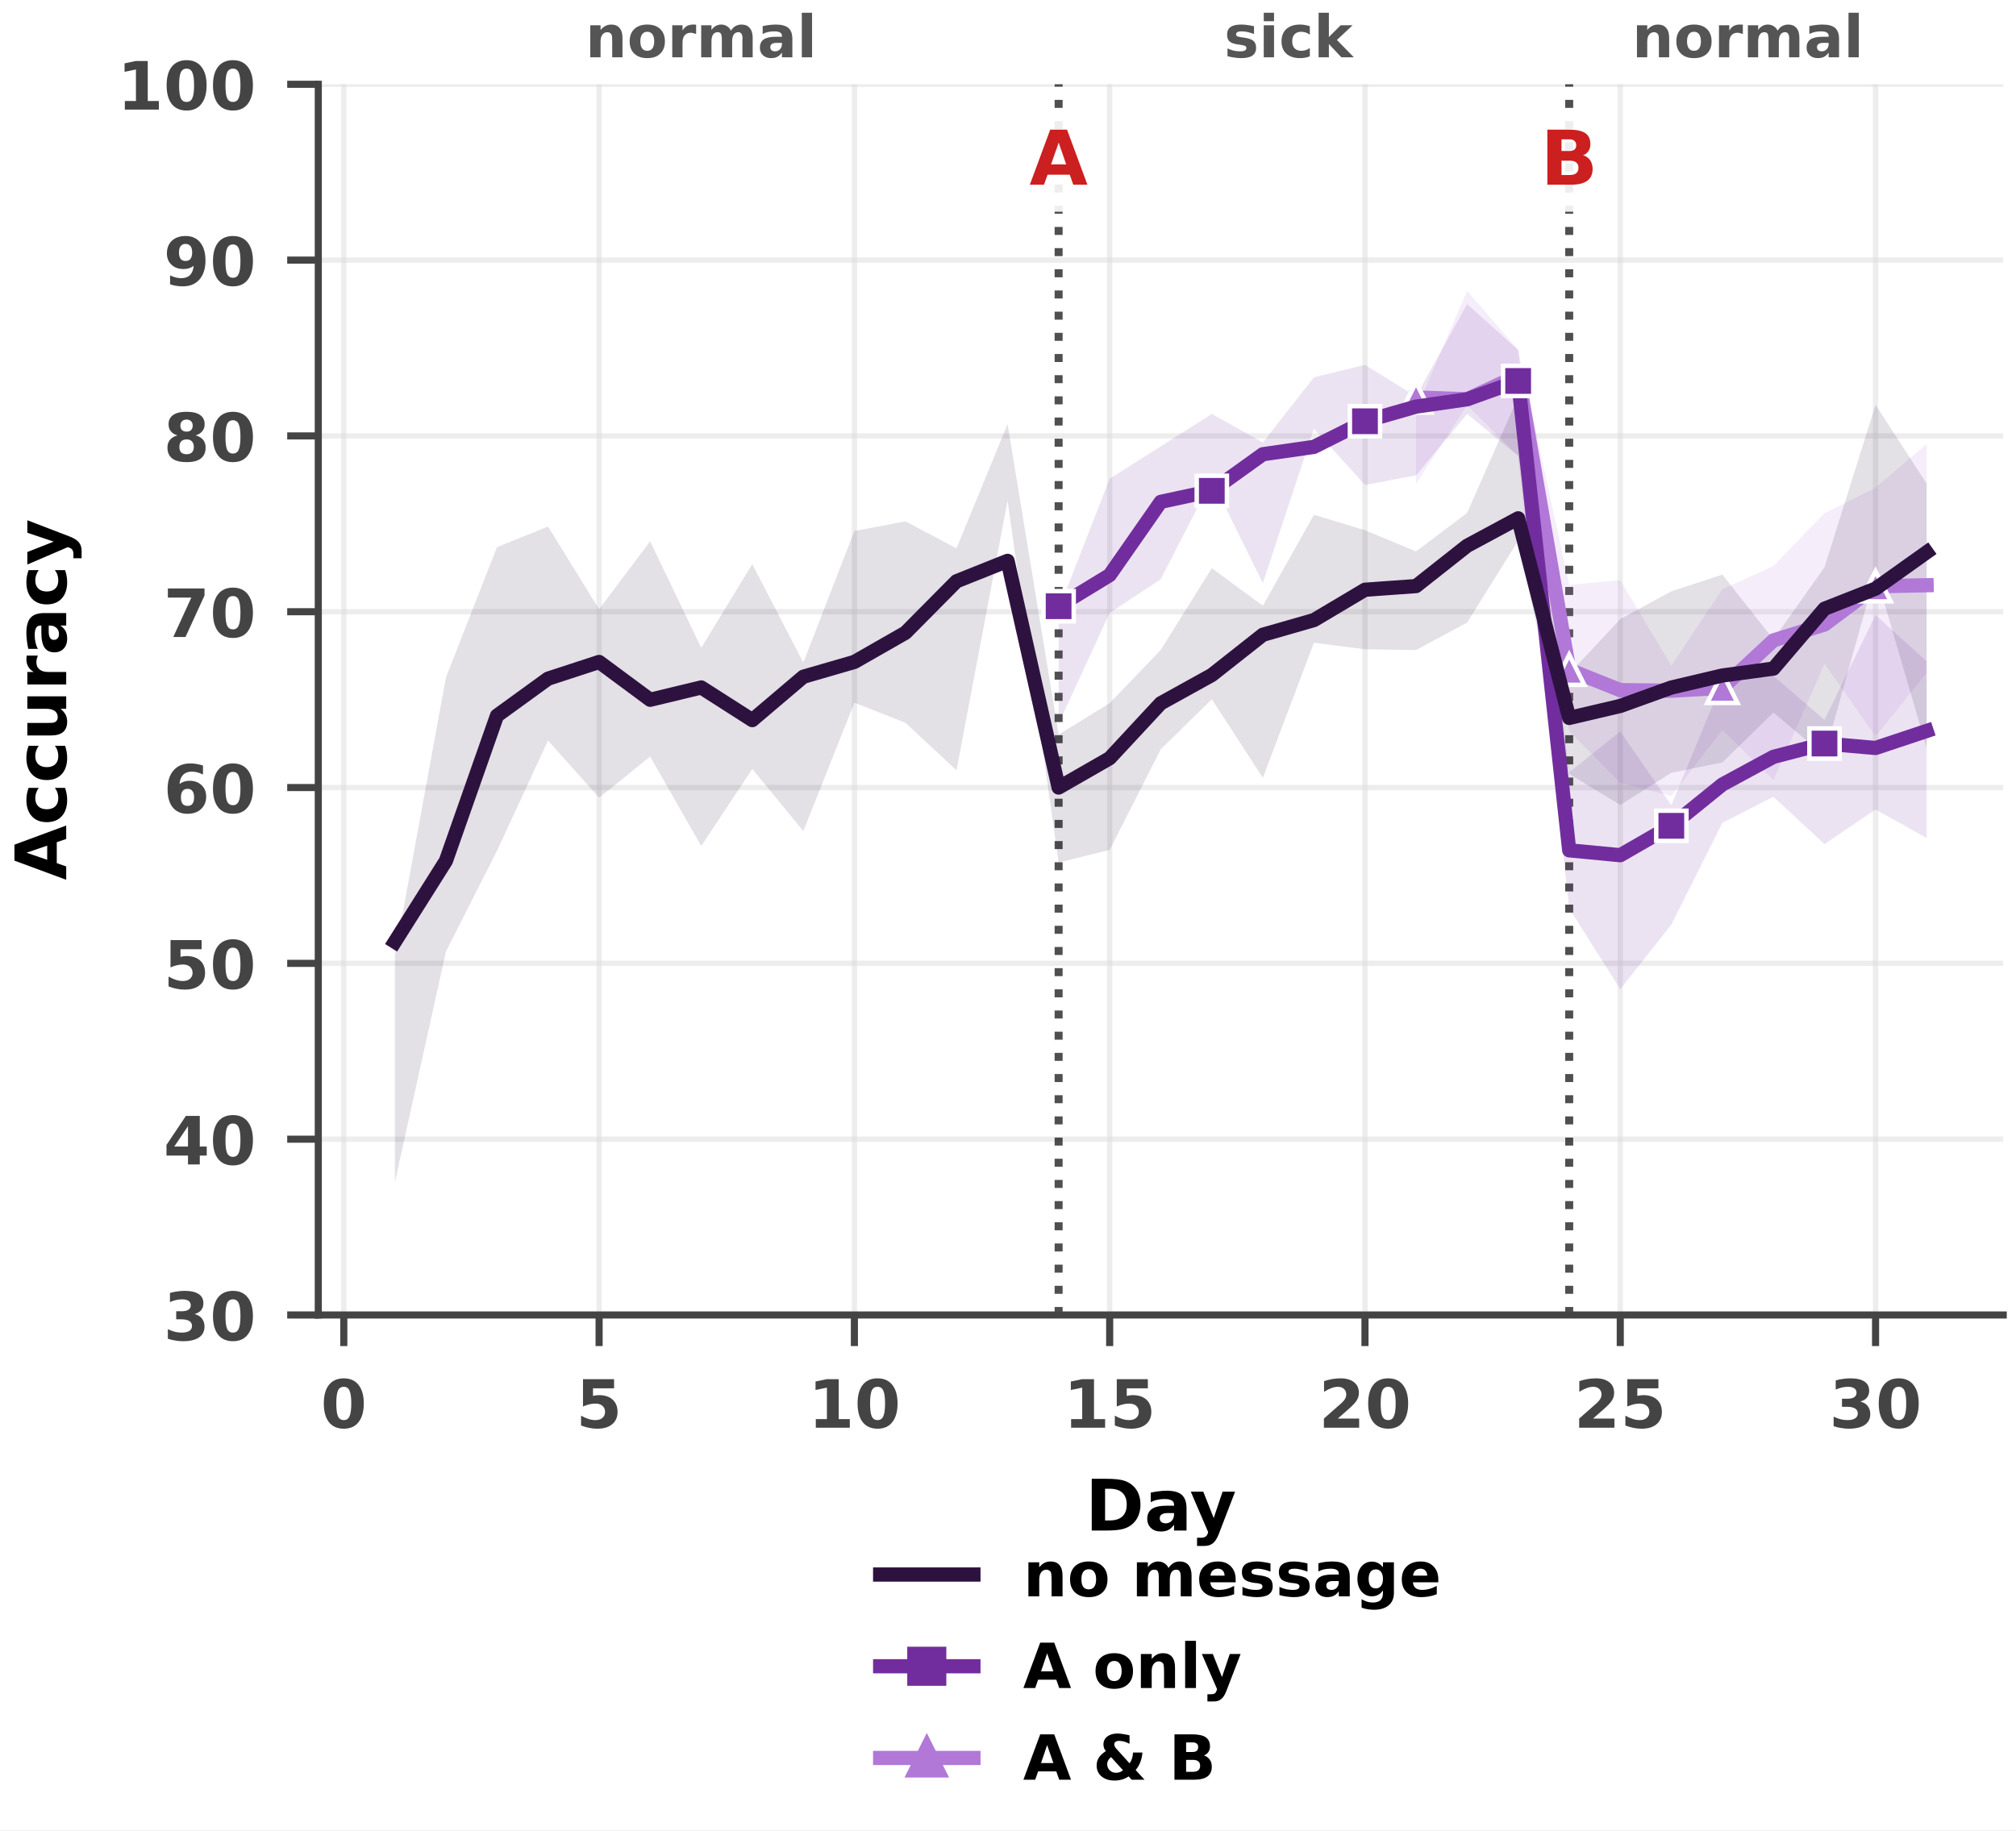
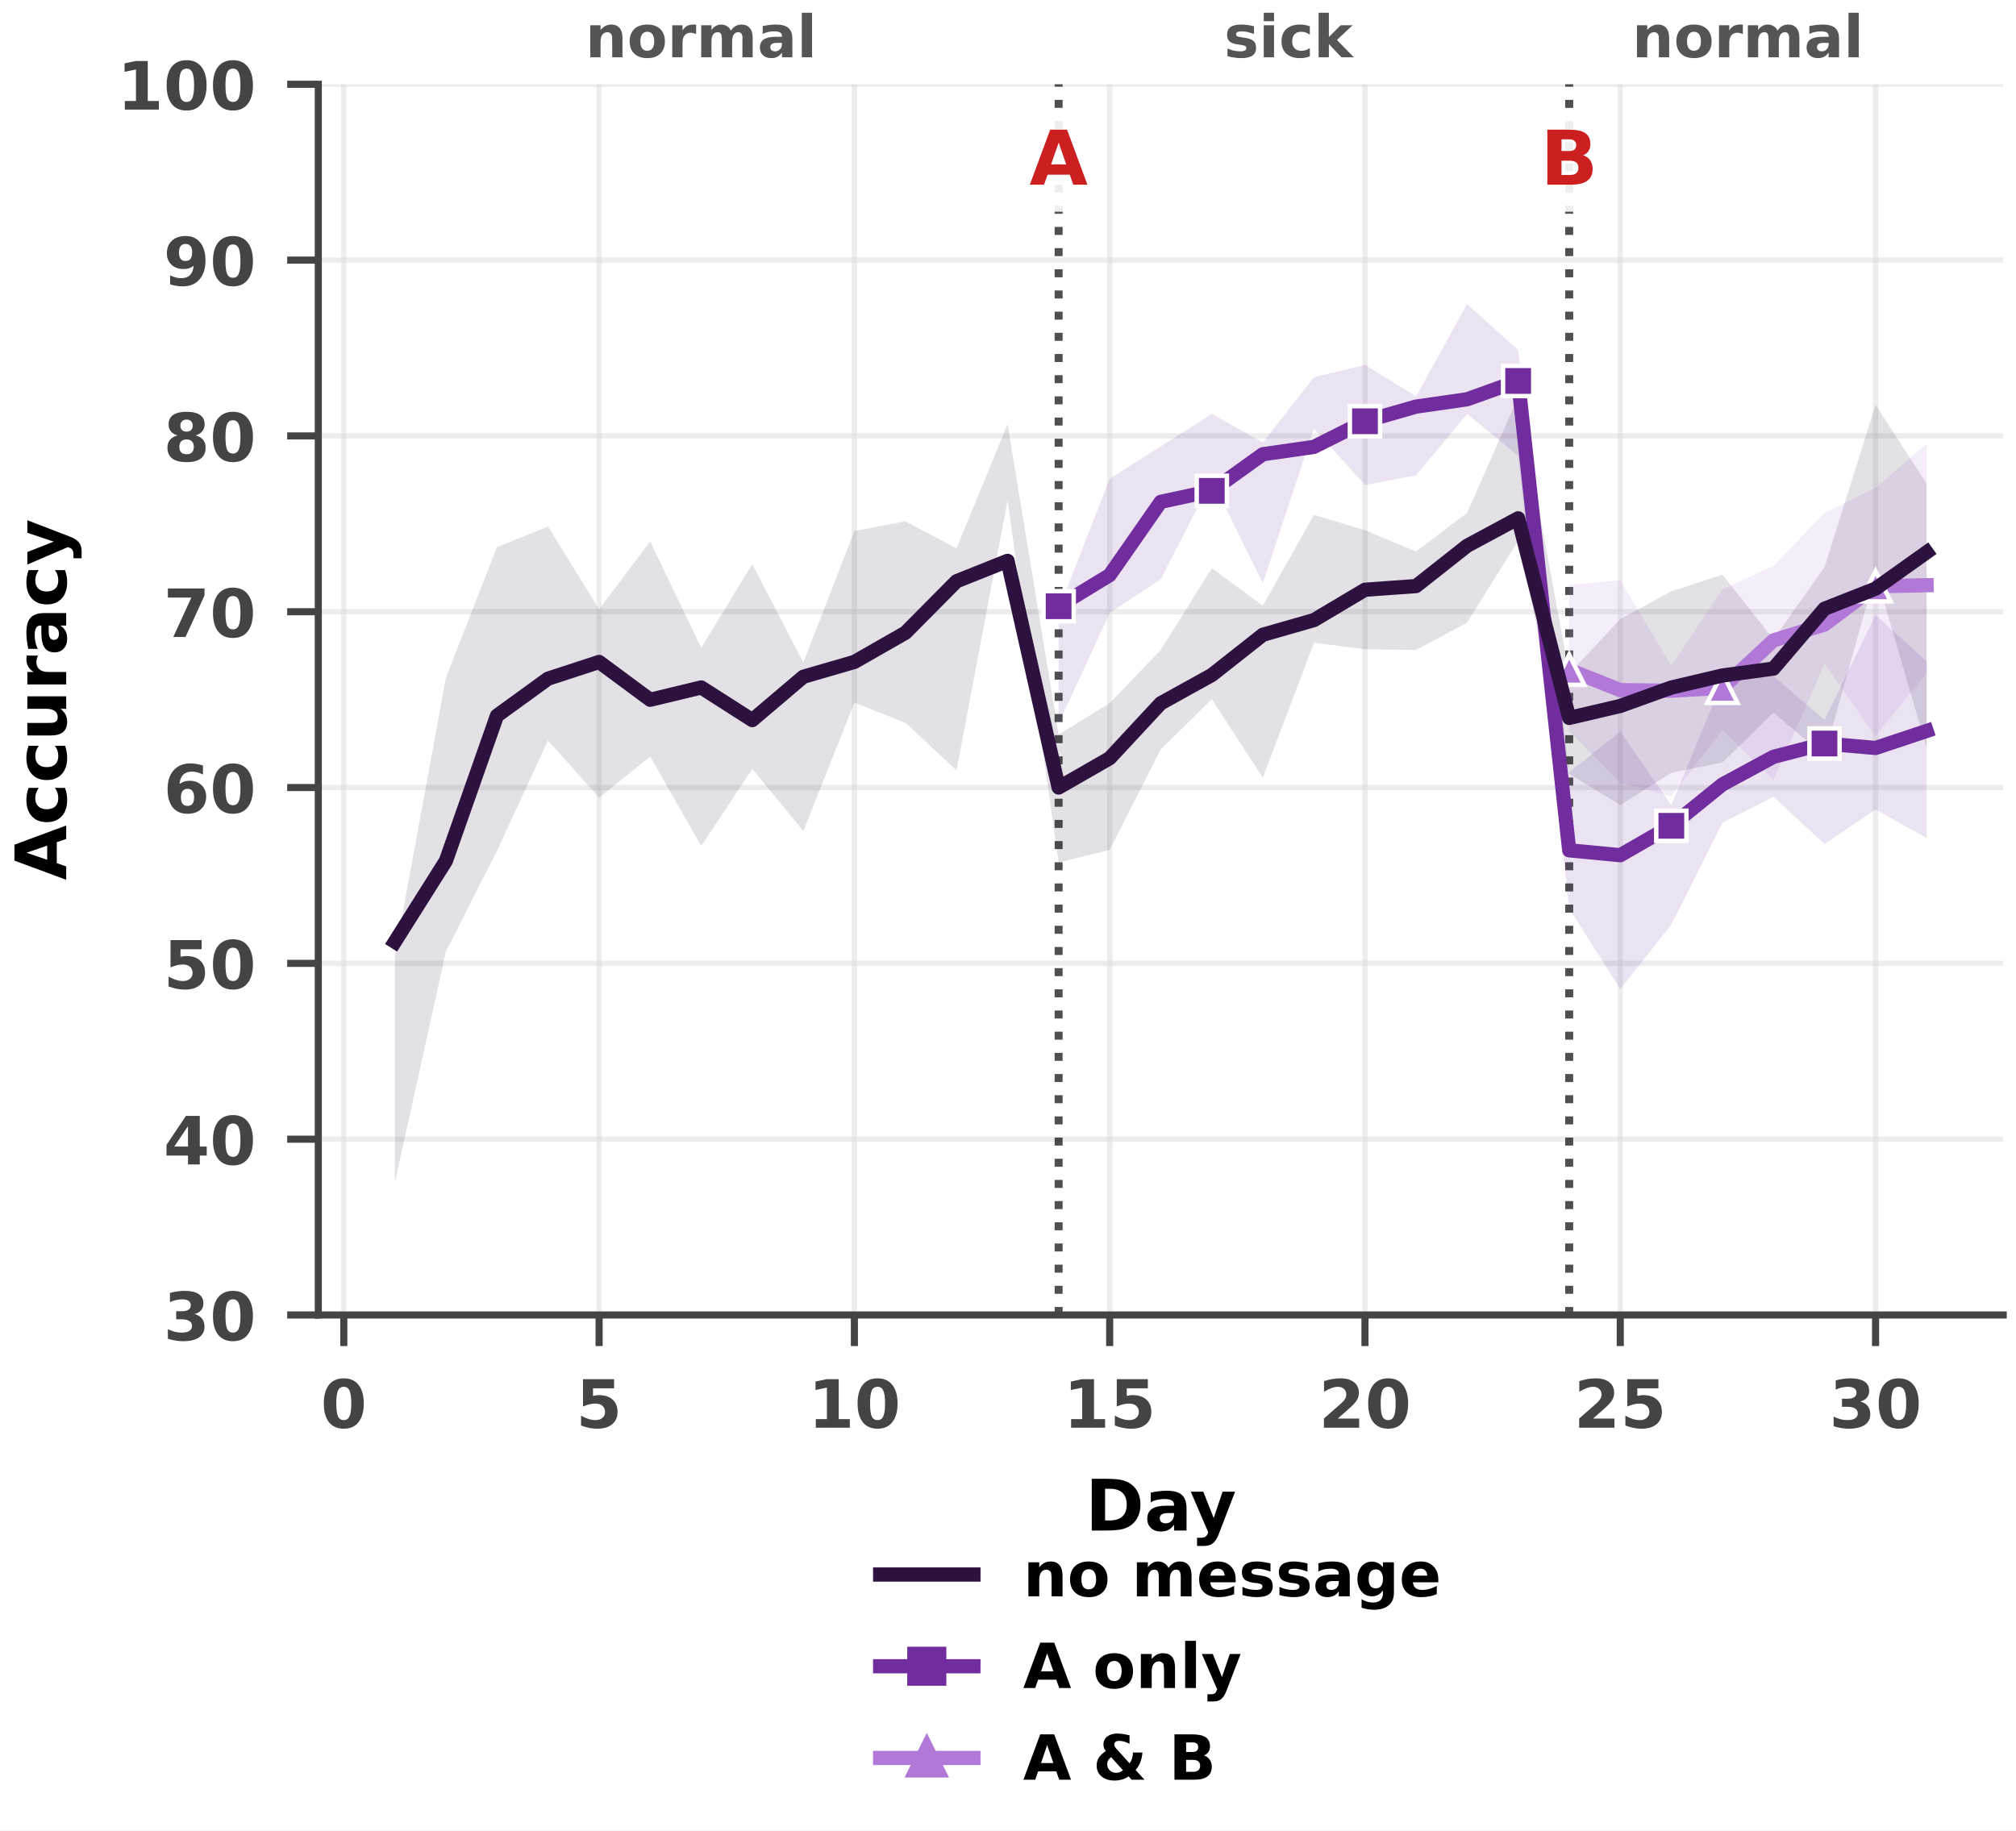
<svg xmlns="http://www.w3.org/2000/svg" xmlns:xlink="http://www.w3.org/1999/xlink" width="226.998pt" height="206.126pt" viewBox="0 0 226.998 206.126" version="1.1">
  <defs>
    <style type="text/css">*{stroke-linejoin: round; stroke-linecap: butt}</style>
  </defs>
  <g id="figure_1">
    <g id="patch_1">
      <path d="M 0 206.126  L 226.998 206.126  L 226.998 0  L 0 0  z " style="fill: #ffffff" />
    </g>
    <g id="axes_1">
      <g id="patch_2">
        <path d="M 35.838 148.091  L 225.558 148.091  L 225.558 9.491  L 35.838 9.491  z " style="fill: #ffffff" />
      </g>
      <g id="matplotlib.axis_1">
        <g id="xtick_1">
          <g id="line2d_1">
-             <path d="M 38.712 148.091  L 38.712 9.491  " clip-path="url(#p2cbd3b0a83)" style="fill: none; stroke: #dddddd; stroke-opacity: 0.5; stroke-width: 0.6; stroke-linecap: square" />
+             <path d="M 38.712 148.091  L 38.712 9.491  " clip-path="url(#pdf7a52d251)" style="fill: none; stroke: #dddddd; stroke-opacity: 0.5; stroke-width: 0.6; stroke-linecap: square" />
          </g>
          <g id="line2d_2">
            <defs>
-               <path id="m7e59d69558" d="M 0 0  L 0 3.5  " style="stroke: #444444; stroke-width: 0.8" />
+               <path id="m21729f72a2" d="M 0 0  L 0 3.5  " style="stroke: #444444; stroke-width: 0.8" />
            </defs>
            <g>
-               <use xlink:href="#m7e59d69558" x="38.712" y="148.091" style="fill: #444444; stroke: #444444; stroke-width: 0.8" />
+               <use xlink:href="#m21729f72a2" x="38.712" y="148.091" style="fill: #444444; stroke: #444444; stroke-width: 0.8" />
            </g>
          </g>
          <g id="text_1">
            <text style="font-weight: 700; font-size: 7.5px; font-family: 'DejaVu Sans', 'Bitstream Vera Sans', 'Computer Modern Sans Serif', 'Lucida Grande', 'Verdana', 'Geneva', 'Lucid', 'Arial', 'Helvetica', 'Avant Garde', sans-serif; text-anchor: middle; fill: #444444" x="38.712" y="160.79" transform="rotate(-0 38.71212 160.7896)">0</text>
          </g>
        </g>
        <g id="xtick_2">
          <g id="line2d_3">
-             <path d="M 67.458 148.091  L 67.458 9.491  " clip-path="url(#p2cbd3b0a83)" style="fill: none; stroke: #dddddd; stroke-opacity: 0.5; stroke-width: 0.6; stroke-linecap: square" />
+             <path d="M 67.458 148.091  L 67.458 9.491  " clip-path="url(#pdf7a52d251)" style="fill: none; stroke: #dddddd; stroke-opacity: 0.5; stroke-width: 0.6; stroke-linecap: square" />
          </g>
          <g id="line2d_4">
            <g>
-               <use xlink:href="#m7e59d69558" x="67.458" y="148.091" style="fill: #444444; stroke: #444444; stroke-width: 0.8" />
+               <use xlink:href="#m21729f72a2" x="67.458" y="148.091" style="fill: #444444; stroke: #444444; stroke-width: 0.8" />
            </g>
          </g>
          <g id="text_2">
            <text style="font-weight: 700; font-size: 7.5px; font-family: 'DejaVu Sans', 'Bitstream Vera Sans', 'Computer Modern Sans Serif', 'Lucida Grande', 'Verdana', 'Geneva', 'Lucid', 'Arial', 'Helvetica', 'Avant Garde', sans-serif; text-anchor: middle; fill: #444444" x="67.458" y="160.79" transform="rotate(-0 67.45758 160.7896)">5</text>
          </g>
        </g>
        <g id="xtick_3">
          <g id="line2d_5">
-             <path d="M 96.203 148.091  L 96.203 9.491  " clip-path="url(#p2cbd3b0a83)" style="fill: none; stroke: #dddddd; stroke-opacity: 0.5; stroke-width: 0.6; stroke-linecap: square" />
+             <path d="M 96.203 148.091  L 96.203 9.491  " clip-path="url(#pdf7a52d251)" style="fill: none; stroke: #dddddd; stroke-opacity: 0.5; stroke-width: 0.6; stroke-linecap: square" />
          </g>
          <g id="line2d_6">
            <g>
-               <use xlink:href="#m7e59d69558" x="96.203" y="148.091" style="fill: #444444; stroke: #444444; stroke-width: 0.8" />
+               <use xlink:href="#m21729f72a2" x="96.203" y="148.091" style="fill: #444444; stroke: #444444; stroke-width: 0.8" />
            </g>
          </g>
          <g id="text_3">
            <text style="font-weight: 700; font-size: 7.5px; font-family: 'DejaVu Sans', 'Bitstream Vera Sans', 'Computer Modern Sans Serif', 'Lucida Grande', 'Verdana', 'Geneva', 'Lucid', 'Arial', 'Helvetica', 'Avant Garde', sans-serif; text-anchor: middle; fill: #444444" x="96.203" y="160.79" transform="rotate(-0 96.20303 160.7896)">10</text>
          </g>
        </g>
        <g id="xtick_4">
          <g id="line2d_7">
-             <path d="M 124.948 148.091  L 124.948 9.491  " clip-path="url(#p2cbd3b0a83)" style="fill: none; stroke: #dddddd; stroke-opacity: 0.5; stroke-width: 0.6; stroke-linecap: square" />
+             <path d="M 124.948 148.091  L 124.948 9.491  " clip-path="url(#pdf7a52d251)" style="fill: none; stroke: #dddddd; stroke-opacity: 0.5; stroke-width: 0.6; stroke-linecap: square" />
          </g>
          <g id="line2d_8">
            <g>
-               <use xlink:href="#m7e59d69558" x="124.948" y="148.091" style="fill: #444444; stroke: #444444; stroke-width: 0.8" />
+               <use xlink:href="#m21729f72a2" x="124.948" y="148.091" style="fill: #444444; stroke: #444444; stroke-width: 0.8" />
            </g>
          </g>
          <g id="text_4">
            <text style="font-weight: 700; font-size: 7.5px; font-family: 'DejaVu Sans', 'Bitstream Vera Sans', 'Computer Modern Sans Serif', 'Lucida Grande', 'Verdana', 'Geneva', 'Lucid', 'Arial', 'Helvetica', 'Avant Garde', sans-serif; text-anchor: middle; fill: #444444" x="124.948" y="160.79" transform="rotate(-0 124.9485 160.7896)">15</text>
          </g>
        </g>
        <g id="xtick_5">
          <g id="line2d_9">
-             <path d="M 153.694 148.091  L 153.694 9.491  " clip-path="url(#p2cbd3b0a83)" style="fill: none; stroke: #dddddd; stroke-opacity: 0.5; stroke-width: 0.6; stroke-linecap: square" />
+             <path d="M 153.694 148.091  L 153.694 9.491  " clip-path="url(#pdf7a52d251)" style="fill: none; stroke: #dddddd; stroke-opacity: 0.5; stroke-width: 0.6; stroke-linecap: square" />
          </g>
          <g id="line2d_10">
            <g>
-               <use xlink:href="#m7e59d69558" x="153.694" y="148.091" style="fill: #444444; stroke: #444444; stroke-width: 0.8" />
+               <use xlink:href="#m21729f72a2" x="153.694" y="148.091" style="fill: #444444; stroke: #444444; stroke-width: 0.8" />
            </g>
          </g>
          <g id="text_5">
            <text style="font-weight: 700; font-size: 7.5px; font-family: 'DejaVu Sans', 'Bitstream Vera Sans', 'Computer Modern Sans Serif', 'Lucida Grande', 'Verdana', 'Geneva', 'Lucid', 'Arial', 'Helvetica', 'Avant Garde', sans-serif; text-anchor: middle; fill: #444444" x="153.694" y="160.79" transform="rotate(-0 153.6939 160.7896)">20</text>
          </g>
        </g>
        <g id="xtick_6">
          <g id="line2d_11">
-             <path d="M 182.439 148.091  L 182.439 9.491  " clip-path="url(#p2cbd3b0a83)" style="fill: none; stroke: #dddddd; stroke-opacity: 0.5; stroke-width: 0.6; stroke-linecap: square" />
+             <path d="M 182.439 148.091  L 182.439 9.491  " clip-path="url(#pdf7a52d251)" style="fill: none; stroke: #dddddd; stroke-opacity: 0.5; stroke-width: 0.6; stroke-linecap: square" />
          </g>
          <g id="line2d_12">
            <g>
-               <use xlink:href="#m7e59d69558" x="182.439" y="148.091" style="fill: #444444; stroke: #444444; stroke-width: 0.8" />
+               <use xlink:href="#m21729f72a2" x="182.439" y="148.091" style="fill: #444444; stroke: #444444; stroke-width: 0.8" />
            </g>
          </g>
          <g id="text_6">
            <text style="font-weight: 700; font-size: 7.5px; font-family: 'DejaVu Sans', 'Bitstream Vera Sans', 'Computer Modern Sans Serif', 'Lucida Grande', 'Verdana', 'Geneva', 'Lucid', 'Arial', 'Helvetica', 'Avant Garde', sans-serif; text-anchor: middle; fill: #444444" x="182.439" y="160.79" transform="rotate(-0 182.4394 160.7896)">25</text>
          </g>
        </g>
        <g id="xtick_7">
          <g id="line2d_13">
-             <path d="M 211.185 148.091  L 211.185 9.491  " clip-path="url(#p2cbd3b0a83)" style="fill: none; stroke: #dddddd; stroke-opacity: 0.5; stroke-width: 0.6; stroke-linecap: square" />
+             <path d="M 211.185 148.091  L 211.185 9.491  " clip-path="url(#pdf7a52d251)" style="fill: none; stroke: #dddddd; stroke-opacity: 0.5; stroke-width: 0.6; stroke-linecap: square" />
          </g>
          <g id="line2d_14">
            <g>
-               <use xlink:href="#m7e59d69558" x="211.185" y="148.091" style="fill: #444444; stroke: #444444; stroke-width: 0.8" />
+               <use xlink:href="#m21729f72a2" x="211.185" y="148.091" style="fill: #444444; stroke: #444444; stroke-width: 0.8" />
            </g>
          </g>
          <g id="text_7">
            <text style="font-weight: 700; font-size: 7.5px; font-family: 'DejaVu Sans', 'Bitstream Vera Sans', 'Computer Modern Sans Serif', 'Lucida Grande', 'Verdana', 'Geneva', 'Lucid', 'Arial', 'Helvetica', 'Avant Garde', sans-serif; text-anchor: middle; fill: #444444" x="211.185" y="160.79" transform="rotate(-0 211.1849 160.7896)">30</text>
          </g>
        </g>
        <g id="text_8">
          <text style="font-weight: 700; font-size: 8px; font-family: 'DejaVu Sans', 'Bitstream Vera Sans', 'Computer Modern Sans Serif', 'Lucida Grande', 'Verdana', 'Geneva', 'Lucid', 'Arial', 'Helvetica', 'Avant Garde', sans-serif; text-anchor: middle" x="130.698" y="172.366" transform="rotate(-0 130.6976 172.3656)">Day</text>
        </g>
      </g>
      <g id="matplotlib.axis_2">
        <g id="ytick_1">
          <g id="line2d_15">
-             <path d="M 35.838 148.091  L 225.558 148.091  " clip-path="url(#p2cbd3b0a83)" style="fill: none; stroke: #dddddd; stroke-opacity: 0.5; stroke-width: 0.6; stroke-linecap: square" />
+             <path d="M 35.838 148.091  L 225.558 148.091  " clip-path="url(#pdf7a52d251)" style="fill: none; stroke: #dddddd; stroke-opacity: 0.5; stroke-width: 0.6; stroke-linecap: square" />
          </g>
          <g id="line2d_16">
            <defs>
-               <path id="m13e61b854a" d="M 0 0  L -3.5 0  " style="stroke: #444444; stroke-width: 0.8" />
+               <path id="m9d9c206094" d="M 0 0  L -3.5 0  " style="stroke: #444444; stroke-width: 0.8" />
            </defs>
            <g>
-               <use xlink:href="#m13e61b854a" x="35.838" y="148.091" style="fill: #444444; stroke: #444444; stroke-width: 0.8" />
+               <use xlink:href="#m9d9c206094" x="35.838" y="148.091" style="fill: #444444; stroke: #444444; stroke-width: 0.8" />
            </g>
          </g>
          <g id="text_9">
            <text style="font-weight: 700; font-size: 7.5px; font-family: 'DejaVu Sans', 'Bitstream Vera Sans', 'Computer Modern Sans Serif', 'Lucida Grande', 'Verdana', 'Geneva', 'Lucid', 'Arial', 'Helvetica', 'Avant Garde', sans-serif; text-anchor: end; fill: #444444" x="28.838" y="150.94" transform="rotate(-0 28.83758 150.9402)">30</text>
          </g>
        </g>
        <g id="ytick_2">
          <g id="line2d_17">
-             <path d="M 35.838 128.291  L 225.558 128.291  " clip-path="url(#p2cbd3b0a83)" style="fill: none; stroke: #dddddd; stroke-opacity: 0.5; stroke-width: 0.6; stroke-linecap: square" />
+             <path d="M 35.838 128.291  L 225.558 128.291  " clip-path="url(#pdf7a52d251)" style="fill: none; stroke: #dddddd; stroke-opacity: 0.5; stroke-width: 0.6; stroke-linecap: square" />
          </g>
          <g id="line2d_18">
            <g>
-               <use xlink:href="#m13e61b854a" x="35.838" y="128.291" style="fill: #444444; stroke: #444444; stroke-width: 0.8" />
+               <use xlink:href="#m9d9c206094" x="35.838" y="128.291" style="fill: #444444; stroke: #444444; stroke-width: 0.8" />
            </g>
          </g>
          <g id="text_10">
            <text style="font-weight: 700; font-size: 7.5px; font-family: 'DejaVu Sans', 'Bitstream Vera Sans', 'Computer Modern Sans Serif', 'Lucida Grande', 'Verdana', 'Geneva', 'Lucid', 'Arial', 'Helvetica', 'Avant Garde', sans-serif; text-anchor: end; fill: #444444" x="28.838" y="131.14" transform="rotate(-0 28.83758 131.1402)">40</text>
          </g>
        </g>
        <g id="ytick_3">
          <g id="line2d_19">
-             <path d="M 35.838 108.491  L 225.558 108.491  " clip-path="url(#p2cbd3b0a83)" style="fill: none; stroke: #dddddd; stroke-opacity: 0.5; stroke-width: 0.6; stroke-linecap: square" />
+             <path d="M 35.838 108.491  L 225.558 108.491  " clip-path="url(#pdf7a52d251)" style="fill: none; stroke: #dddddd; stroke-opacity: 0.5; stroke-width: 0.6; stroke-linecap: square" />
          </g>
          <g id="line2d_20">
            <g>
-               <use xlink:href="#m13e61b854a" x="35.838" y="108.491" style="fill: #444444; stroke: #444444; stroke-width: 0.8" />
+               <use xlink:href="#m9d9c206094" x="35.838" y="108.491" style="fill: #444444; stroke: #444444; stroke-width: 0.8" />
            </g>
          </g>
          <g id="text_11">
            <text style="font-weight: 700; font-size: 7.5px; font-family: 'DejaVu Sans', 'Bitstream Vera Sans', 'Computer Modern Sans Serif', 'Lucida Grande', 'Verdana', 'Geneva', 'Lucid', 'Arial', 'Helvetica', 'Avant Garde', sans-serif; text-anchor: end; fill: #444444" x="28.838" y="111.34" transform="rotate(-0 28.83758 111.3402)">50</text>
          </g>
        </g>
        <g id="ytick_4">
          <g id="line2d_21">
-             <path d="M 35.838 88.691  L 225.558 88.691  " clip-path="url(#p2cbd3b0a83)" style="fill: none; stroke: #dddddd; stroke-opacity: 0.5; stroke-width: 0.6; stroke-linecap: square" />
+             <path d="M 35.838 88.691  L 225.558 88.691  " clip-path="url(#pdf7a52d251)" style="fill: none; stroke: #dddddd; stroke-opacity: 0.5; stroke-width: 0.6; stroke-linecap: square" />
          </g>
          <g id="line2d_22">
            <g>
-               <use xlink:href="#m13e61b854a" x="35.838" y="88.691" style="fill: #444444; stroke: #444444; stroke-width: 0.8" />
+               <use xlink:href="#m9d9c206094" x="35.838" y="88.691" style="fill: #444444; stroke: #444444; stroke-width: 0.8" />
            </g>
          </g>
          <g id="text_12">
            <text style="font-weight: 700; font-size: 7.5px; font-family: 'DejaVu Sans', 'Bitstream Vera Sans', 'Computer Modern Sans Serif', 'Lucida Grande', 'Verdana', 'Geneva', 'Lucid', 'Arial', 'Helvetica', 'Avant Garde', sans-serif; text-anchor: end; fill: #444444" x="28.838" y="91.54" transform="rotate(-0 28.83758 91.54018)">60</text>
          </g>
        </g>
        <g id="ytick_5">
          <g id="line2d_23">
-             <path d="M 35.838 68.891  L 225.558 68.891  " clip-path="url(#p2cbd3b0a83)" style="fill: none; stroke: #dddddd; stroke-opacity: 0.5; stroke-width: 0.6; stroke-linecap: square" />
+             <path d="M 35.838 68.891  L 225.558 68.891  " clip-path="url(#pdf7a52d251)" style="fill: none; stroke: #dddddd; stroke-opacity: 0.5; stroke-width: 0.6; stroke-linecap: square" />
          </g>
          <g id="line2d_24">
            <g>
-               <use xlink:href="#m13e61b854a" x="35.838" y="68.891" style="fill: #444444; stroke: #444444; stroke-width: 0.8" />
+               <use xlink:href="#m9d9c206094" x="35.838" y="68.891" style="fill: #444444; stroke: #444444; stroke-width: 0.8" />
            </g>
          </g>
          <g id="text_13">
            <text style="font-weight: 700; font-size: 7.5px; font-family: 'DejaVu Sans', 'Bitstream Vera Sans', 'Computer Modern Sans Serif', 'Lucida Grande', 'Verdana', 'Geneva', 'Lucid', 'Arial', 'Helvetica', 'Avant Garde', sans-serif; text-anchor: end; fill: #444444" x="28.838" y="71.74" transform="rotate(-0 28.83758 71.74018)">70</text>
          </g>
        </g>
        <g id="ytick_6">
          <g id="line2d_25">
-             <path d="M 35.838 49.091  L 225.558 49.091  " clip-path="url(#p2cbd3b0a83)" style="fill: none; stroke: #dddddd; stroke-opacity: 0.5; stroke-width: 0.6; stroke-linecap: square" />
+             <path d="M 35.838 49.091  L 225.558 49.091  " clip-path="url(#pdf7a52d251)" style="fill: none; stroke: #dddddd; stroke-opacity: 0.5; stroke-width: 0.6; stroke-linecap: square" />
          </g>
          <g id="line2d_26">
            <g>
-               <use xlink:href="#m13e61b854a" x="35.838" y="49.091" style="fill: #444444; stroke: #444444; stroke-width: 0.8" />
+               <use xlink:href="#m9d9c206094" x="35.838" y="49.091" style="fill: #444444; stroke: #444444; stroke-width: 0.8" />
            </g>
          </g>
          <g id="text_14">
            <text style="font-weight: 700; font-size: 7.5px; font-family: 'DejaVu Sans', 'Bitstream Vera Sans', 'Computer Modern Sans Serif', 'Lucida Grande', 'Verdana', 'Geneva', 'Lucid', 'Arial', 'Helvetica', 'Avant Garde', sans-serif; text-anchor: end; fill: #444444" x="28.838" y="51.94" transform="rotate(-0 28.83758 51.94018)">80</text>
          </g>
        </g>
        <g id="ytick_7">
          <g id="line2d_27">
-             <path d="M 35.838 29.291  L 225.558 29.291  " clip-path="url(#p2cbd3b0a83)" style="fill: none; stroke: #dddddd; stroke-opacity: 0.5; stroke-width: 0.6; stroke-linecap: square" />
+             <path d="M 35.838 29.291  L 225.558 29.291  " clip-path="url(#pdf7a52d251)" style="fill: none; stroke: #dddddd; stroke-opacity: 0.5; stroke-width: 0.6; stroke-linecap: square" />
          </g>
          <g id="line2d_28">
            <g>
-               <use xlink:href="#m13e61b854a" x="35.838" y="29.291" style="fill: #444444; stroke: #444444; stroke-width: 0.8" />
+               <use xlink:href="#m9d9c206094" x="35.838" y="29.291" style="fill: #444444; stroke: #444444; stroke-width: 0.8" />
            </g>
          </g>
          <g id="text_15">
            <text style="font-weight: 700; font-size: 7.5px; font-family: 'DejaVu Sans', 'Bitstream Vera Sans', 'Computer Modern Sans Serif', 'Lucida Grande', 'Verdana', 'Geneva', 'Lucid', 'Arial', 'Helvetica', 'Avant Garde', sans-serif; text-anchor: end; fill: #444444" x="28.838" y="32.14" transform="rotate(-0 28.83758 32.14018)">90</text>
          </g>
        </g>
        <g id="ytick_8">
          <g id="line2d_29">
-             <path d="M 35.838 9.491  L 225.558 9.491  " clip-path="url(#p2cbd3b0a83)" style="fill: none; stroke: #dddddd; stroke-opacity: 0.5; stroke-width: 0.6; stroke-linecap: square" />
+             <path d="M 35.838 9.491  L 225.558 9.491  " clip-path="url(#pdf7a52d251)" style="fill: none; stroke: #dddddd; stroke-opacity: 0.5; stroke-width: 0.6; stroke-linecap: square" />
          </g>
          <g id="line2d_30">
            <g>
-               <use xlink:href="#m13e61b854a" x="35.838" y="9.491" style="fill: #444444; stroke: #444444; stroke-width: 0.8" />
+               <use xlink:href="#m9d9c206094" x="35.838" y="9.491" style="fill: #444444; stroke: #444444; stroke-width: 0.8" />
            </g>
          </g>
          <g id="text_16">
            <text style="font-weight: 700; font-size: 7.5px; font-family: 'DejaVu Sans', 'Bitstream Vera Sans', 'Computer Modern Sans Serif', 'Lucida Grande', 'Verdana', 'Geneva', 'Lucid', 'Arial', 'Helvetica', 'Avant Garde', sans-serif; text-anchor: end; fill: #444444" x="28.838" y="12.34" transform="rotate(-0 28.83758 12.34018)">100</text>
          </g>
        </g>
        <g id="text_17">
          <text style="font-weight: 700; font-size: 8px; font-family: 'DejaVu Sans', 'Bitstream Vera Sans', 'Computer Modern Sans Serif', 'Lucida Grande', 'Verdana', 'Geneva', 'Lucid', 'Arial', 'Helvetica', 'Avant Garde', sans-serif; text-anchor: middle" x="7.456" y="78.791" transform="rotate(-90 7.45625 78.79076)">Accuracy</text>
        </g>
      </g>
      <g id="line2d_31">
-         <path d="M 119.199 148.091  L 119.199 9.491  " clip-path="url(#p2cbd3b0a83)" style="fill: none; stroke-dasharray: 0.9,1.485; stroke-dashoffset: 0; stroke: #141413; stroke-opacity: 0.75; stroke-width: 0.9" />
+         <path d="M 119.199 148.091  L 119.199 9.491  " clip-path="url(#pdf7a52d251)" style="fill: none; stroke-dasharray: 0.9,1.485; stroke-dashoffset: 0; stroke: #141413; stroke-opacity: 0.75; stroke-width: 0.9" />
      </g>
      <g id="line2d_32">
-         <path d="M 176.69 148.091  L 176.69 9.491  " clip-path="url(#p2cbd3b0a83)" style="fill: none; stroke-dasharray: 0.9,1.485; stroke-dashoffset: 0; stroke: #141413; stroke-opacity: 0.75; stroke-width: 0.9" />
+         <path d="M 176.69 148.091  L 176.69 9.491  " clip-path="url(#pdf7a52d251)" style="fill: none; stroke-dasharray: 0.9,1.485; stroke-dashoffset: 0; stroke: #141413; stroke-opacity: 0.75; stroke-width: 0.9" />
      </g>
      <g id="FillBetweenPolyCollection_1">
        <defs>
-           <path id="m3da1187d74" d="M 159.443 -159.944  L 159.443 -151.652  L 165.192 -160.492  L 170.941 -154.784  L 176.69 -123.785  L 182.439 -117.961  L 188.188 -116.47  L 193.938 -123.915  L 199.687 -118.268  L 205.436 -131.369  L 211.185 -123.196  L 216.934 -130.335  L 216.934 -156.13  L 216.934 -156.13  L 211.185 -151.212  L 205.436 -148.327  L 199.687 -142.389  L 193.938 -139.757  L 188.188 -131.16  L 182.439 -140.78  L 176.69 -140.264  L 170.941 -166.711  L 165.192 -173.379  L 159.443 -159.944  z " />
-         </defs>
-         <g clip-path="url(#p2cbd3b0a83)">
-           <use xlink:href="#m3da1187d74" x="0" y="206.126" style="fill: #b178d7; fill-opacity: 0.13" />
+           <path id="mcb0ff94f32" d="M 176.69 -140.264  L 176.69 -123.785  L 182.439 -117.961  L 188.188 -116.47  L 193.938 -123.915  L 199.687 -118.268  L 205.436 -131.369  L 211.185 -123.196  L 216.934 -130.335  L 216.934 -156.13  L 216.934 -156.13  L 211.185 -151.212  L 205.436 -148.327  L 199.687 -142.389  L 193.938 -139.757  L 188.188 -131.16  L 182.439 -140.78  L 176.69 -140.264  z " />
+         </defs>
+         <g clip-path="url(#pdf7a52d251)">
+           <use xlink:href="#mcb0ff94f32" x="0" y="206.126" style="fill: #b178d7; fill-opacity: 0.13" />
        </g>
      </g>
      <g id="FillBetweenPolyCollection_2">
        <defs>
-           <path id="m8151e50a68" d="M 119.199 -137.452  L 119.199 -124.644  L 124.948 -137.099  L 130.698 -140.891  L 136.447 -152.085  L 142.196 -140.449  L 147.945 -157.86  L 153.694 -151.507  L 159.443 -152.593  L 165.192 -159.51  L 170.941 -154.784  L 176.69 -103.813  L 182.439 -94.734  L 188.188 -101.995  L 193.938 -113.467  L 199.687 -116.392  L 205.436 -111.066  L 211.185 -114.96  L 216.934 -111.749  L 216.934 -131.659  L 216.934 -131.659  L 211.185 -136.855  L 205.436 -125.053  L 199.687 -130.01  L 193.938 -129.368  L 188.188 -115.441  L 182.439 -123.747  L 176.69 -119.158  L 170.941 -166.711  L 165.192 -171.885  L 159.443 -161.478  L 153.694 -165.038  L 147.945 -163.635  L 142.196 -156.297  L 136.447 -159.51  L 130.698 -155.855  L 124.948 -152.222  L 119.199 -137.452  z " />
-         </defs>
-         <g clip-path="url(#p2cbd3b0a83)">
-           <use xlink:href="#m8151e50a68" x="0" y="206.126" style="fill: #712d9e; fill-opacity: 0.13" />
+           <path id="mab552ed946" d="M 119.199 -137.452  L 119.199 -124.644  L 124.948 -137.099  L 130.698 -140.891  L 136.447 -152.085  L 142.196 -140.449  L 147.945 -157.86  L 153.694 -151.507  L 159.443 -152.593  L 165.192 -159.51  L 170.941 -154.784  L 176.69 -103.813  L 182.439 -94.734  L 188.188 -101.995  L 193.938 -113.467  L 199.687 -116.392  L 205.436 -111.066  L 211.185 -114.96  L 216.934 -111.749  L 216.934 -131.659  L 216.934 -131.659  L 211.185 -136.855  L 205.436 -125.053  L 199.687 -130.01  L 193.938 -129.368  L 188.188 -115.441  L 182.439 -123.747  L 176.69 -119.158  L 170.941 -166.711  L 165.192 -171.885  L 159.443 -161.478  L 153.694 -165.038  L 147.945 -163.635  L 142.196 -156.297  L 136.447 -159.51  L 130.698 -155.855  L 124.948 -152.222  L 119.199 -137.452  z " />
+         </defs>
+         <g clip-path="url(#pdf7a52d251)">
+           <use xlink:href="#mab552ed946" x="0" y="206.126" style="fill: #712d9e; fill-opacity: 0.13" />
        </g>
      </g>
      <g id="FillBetweenPolyCollection_3">
        <defs>
-           <path id="mb23e687212" d="M 44.461 -98.492  L 44.461 -72.988  L 50.21 -98.97  L 55.959 -110.305  L 61.708 -122.736  L 67.458 -116.292  L 73.207 -120.927  L 78.956 -110.849  L 84.705 -119.532  L 90.454 -112.53  L 96.203 -126.992  L 101.952 -124.725  L 107.701 -119.377  L 113.45 -149.756  L 119.199 -108.994  L 124.948 -110.413  L 130.698 -121.74  L 136.447 -127.381  L 142.196 -118.533  L 147.945 -133.744  L 153.694 -133.008  L 159.443 -132.923  L 165.192 -136.012  L 170.941 -145.229  L 176.69 -118.976  L 182.439 -115.47  L 188.188 -119.098  L 193.938 -120.265  L 199.687 -125.882  L 205.436 -121.052  L 211.185 -141.61  L 216.934 -121.903  L 216.934 -151.658  L 216.934 -151.658  L 211.185 -160.533  L 205.436 -142.245  L 199.687 -134.115  L 193.938 -141.414  L 188.188 -139.533  L 182.439 -136.396  L 176.69 -130.252  L 170.941 -161.417  L 165.192 -148.359  L 159.443 -144.023  L 153.694 -146.413  L 147.945 -148.152  L 142.196 -137.906  L 136.447 -142.139  L 130.698 -132.931  L 124.948 -126.933  L 119.199 -123.402  L 113.45 -158.353  L 107.701 -144.369  L 101.952 -147.412  L 96.203 -146.324  L 90.454 -131.503  L 84.705 -142.592  L 78.956 -133.168  L 73.207 -145.163  L 67.458 -137.515  L 61.708 -146.824  L 55.959 -144.508  L 50.21 -129.813  L 44.461 -98.492  z " />
-         </defs>
-         <g clip-path="url(#p2cbd3b0a83)">
-           <use xlink:href="#mb23e687212" x="0" y="206.126" style="fill: #2d123f; fill-opacity: 0.13" />
+           <path id="m1ab7ae481a" d="M 44.461 -98.492  L 44.461 -72.988  L 50.21 -98.97  L 55.959 -110.305  L 61.708 -122.736  L 67.458 -116.292  L 73.207 -120.927  L 78.956 -110.849  L 84.705 -119.532  L 90.454 -112.53  L 96.203 -126.992  L 101.952 -124.725  L 107.701 -119.377  L 113.45 -149.756  L 119.199 -108.994  L 124.948 -110.413  L 130.698 -121.74  L 136.447 -127.381  L 142.196 -118.533  L 147.945 -133.744  L 153.694 -133.008  L 159.443 -132.923  L 165.192 -136.012  L 170.941 -145.229  L 176.69 -118.976  L 182.439 -115.47  L 188.188 -119.098  L 193.938 -120.265  L 199.687 -125.882  L 205.436 -121.052  L 211.185 -141.61  L 216.934 -121.903  L 216.934 -151.658  L 216.934 -151.658  L 211.185 -160.533  L 205.436 -142.245  L 199.687 -134.115  L 193.938 -141.414  L 188.188 -139.533  L 182.439 -136.396  L 176.69 -130.252  L 170.941 -161.417  L 165.192 -148.359  L 159.443 -144.023  L 153.694 -146.413  L 147.945 -148.152  L 142.196 -137.906  L 136.447 -142.139  L 130.698 -132.931  L 124.948 -126.933  L 119.199 -123.402  L 113.45 -158.353  L 107.701 -144.369  L 101.952 -147.412  L 96.203 -146.324  L 90.454 -131.503  L 84.705 -142.592  L 78.956 -133.168  L 73.207 -145.163  L 67.458 -137.515  L 61.708 -146.824  L 55.959 -144.508  L 50.21 -129.813  L 44.461 -98.492  z " />
+         </defs>
+         <g clip-path="url(#pdf7a52d251)">
+           <use xlink:href="#m1ab7ae481a" x="0" y="206.126" style="fill: #2d123f; fill-opacity: 0.13" />
        </g>
      </g>
      <g id="patch_3">
        <path d="M 35.838 148.091  L 35.838 9.491  " style="fill: none; stroke: #444444; stroke-width: 0.8; stroke-linejoin: miter; stroke-linecap: square" />
      </g>
      <g id="patch_4">
        <path d="M 35.838 148.091  L 225.558 148.091  " style="fill: none; stroke: #444444; stroke-width: 0.8; stroke-linejoin: miter; stroke-linecap: square" />
      </g>
      <g id="text_18">
        <text style="font-weight: 700; font-size: 6.6px; font-family: 'DejaVu Sans', 'Bitstream Vera Sans', 'Computer Modern Sans Serif', 'Lucida Grande', 'Verdana', 'Geneva', 'Lucid', 'Arial', 'Helvetica', 'Avant Garde', sans-serif; text-anchor: middle; fill: #555555" x="78.956" y="6.455" transform="rotate(-0 78.95576 6.454969)">normal</text>
      </g>
      <g id="text_19">
        <text style="font-weight: 700; font-size: 6.6px; font-family: 'DejaVu Sans', 'Bitstream Vera Sans', 'Computer Modern Sans Serif', 'Lucida Grande', 'Verdana', 'Geneva', 'Lucid', 'Arial', 'Helvetica', 'Avant Garde', sans-serif; text-anchor: middle; fill: #555555" x="145.07" y="6.455" transform="rotate(-0 145.0703 6.454969)">sick</text>
      </g>
      <g id="text_20">
        <text style="font-weight: 700; font-size: 6.6px; font-family: 'DejaVu Sans', 'Bitstream Vera Sans', 'Computer Modern Sans Serif', 'Lucida Grande', 'Verdana', 'Geneva', 'Lucid', 'Arial', 'Helvetica', 'Avant Garde', sans-serif; text-anchor: middle; fill: #555555" x="196.812" y="6.455" transform="rotate(-0 196.8121 6.454969)">normal</text>
      </g>
      <g id="line2d_33">
-         <path d="M 159.443 44.76  L 165.192 44.966  L 170.941 42.285  L 176.69 75.429  L 182.439 77.723  L 188.188 77.786  L 193.938 77.466  L 199.687 72.122  L 205.436 70.333  L 211.185 66.031  L 216.934 65.908  " clip-path="url(#p2cbd3b0a83)" style="fill: none; stroke: #b178d7; stroke-width: 1.6; stroke-linecap: square" />
-         <defs>
-           <path id="mda2761ba52" d="M 0 -1.7  L -1.7 1.7  L 1.7 1.7  z " style="stroke: #ffffff; stroke-width: 0.5; stroke-linejoin: miter" />
-         </defs>
-         <g clip-path="url(#p2cbd3b0a83)">
-           <use xlink:href="#mda2761ba52" x="159.443" y="44.76" style="fill: #b178d7; stroke: #ffffff; stroke-width: 0.5; stroke-linejoin: miter" />
-           <use xlink:href="#mda2761ba52" x="176.69" y="75.429" style="fill: #b178d7; stroke: #ffffff; stroke-width: 0.5; stroke-linejoin: miter" />
-           <use xlink:href="#mda2761ba52" x="193.938" y="77.466" style="fill: #b178d7; stroke: #ffffff; stroke-width: 0.5; stroke-linejoin: miter" />
-           <use xlink:href="#mda2761ba52" x="211.185" y="66.031" style="fill: #b178d7; stroke: #ffffff; stroke-width: 0.5; stroke-linejoin: miter" />
+         <path d="M 176.69 75.429  L 182.439 77.723  L 188.188 77.786  L 193.938 77.466  L 199.687 72.122  L 205.436 70.333  L 211.185 66.031  L 216.934 65.908  " clip-path="url(#pdf7a52d251)" style="fill: none; stroke: #b178d7; stroke-width: 1.6; stroke-linecap: square" />
+         <defs>
+           <path id="mfe08bacde8" d="M 0 -1.7  L -1.7 1.7  L 1.7 1.7  z " style="stroke: #ffffff; stroke-width: 0.5; stroke-linejoin: miter" />
+         </defs>
+         <g clip-path="url(#pdf7a52d251)">
+           <use xlink:href="#mfe08bacde8" x="176.69" y="75.429" style="fill: #b178d7; stroke: #ffffff; stroke-width: 0.5; stroke-linejoin: miter" />
+           <use xlink:href="#mfe08bacde8" x="193.938" y="77.466" style="fill: #b178d7; stroke: #ffffff; stroke-width: 0.5; stroke-linejoin: miter" />
+           <use xlink:href="#mfe08bacde8" x="211.185" y="66.031" style="fill: #b178d7; stroke: #ffffff; stroke-width: 0.5; stroke-linejoin: miter" />
        </g>
      </g>
      <g id="line2d_34">
-         <path d="M 119.199 68.272  L 124.948 64.766  L 130.698 56.516  L 136.447 55.278  L 142.196 51.153  L 147.945 50.328  L 153.694 47.441  L 159.443 45.791  L 165.192 44.966  L 170.941 42.903  L 176.69 95.763  L 182.439 96.312  L 188.188 93.001  L 193.938 88.347  L 199.687 85.234  L 205.436 83.737  L 211.185 84.236  L 216.934 82.32  " clip-path="url(#p2cbd3b0a83)" style="fill: none; stroke: #712d9e; stroke-width: 1.6; stroke-linecap: square" />
-         <defs>
-           <path id="m90f8787194" d="M -1.7 1.7  L 1.7 1.7  L 1.7 -1.7  L -1.7 -1.7  z " style="stroke: #ffffff; stroke-width: 0.5; stroke-linejoin: miter" />
-         </defs>
-         <g clip-path="url(#p2cbd3b0a83)">
-           <use xlink:href="#m90f8787194" x="119.199" y="68.272" style="fill: #712d9e; stroke: #ffffff; stroke-width: 0.5; stroke-linejoin: miter" />
-           <use xlink:href="#m90f8787194" x="136.447" y="55.278" style="fill: #712d9e; stroke: #ffffff; stroke-width: 0.5; stroke-linejoin: miter" />
-           <use xlink:href="#m90f8787194" x="153.694" y="47.441" style="fill: #712d9e; stroke: #ffffff; stroke-width: 0.5; stroke-linejoin: miter" />
-           <use xlink:href="#m90f8787194" x="170.941" y="42.903" style="fill: #712d9e; stroke: #ffffff; stroke-width: 0.5; stroke-linejoin: miter" />
-           <use xlink:href="#m90f8787194" x="188.188" y="93.001" style="fill: #712d9e; stroke: #ffffff; stroke-width: 0.5; stroke-linejoin: miter" />
-           <use xlink:href="#m90f8787194" x="205.436" y="83.737" style="fill: #712d9e; stroke: #ffffff; stroke-width: 0.5; stroke-linejoin: miter" />
+         <path d="M 119.199 68.272  L 124.948 64.766  L 130.698 56.516  L 136.447 55.278  L 142.196 51.153  L 147.945 50.328  L 153.694 47.441  L 159.443 45.791  L 165.192 44.966  L 170.941 42.903  L 176.69 95.763  L 182.439 96.312  L 188.188 93.001  L 193.938 88.347  L 199.687 85.234  L 205.436 83.737  L 211.185 84.236  L 216.934 82.32  " clip-path="url(#pdf7a52d251)" style="fill: none; stroke: #712d9e; stroke-width: 1.6; stroke-linecap: square" />
+         <defs>
+           <path id="m8aa469f3e2" d="M -1.7 1.7  L 1.7 1.7  L 1.7 -1.7  L -1.7 -1.7  z " style="stroke: #ffffff; stroke-width: 0.5; stroke-linejoin: miter" />
+         </defs>
+         <g clip-path="url(#pdf7a52d251)">
+           <use xlink:href="#m8aa469f3e2" x="119.199" y="68.272" style="fill: #712d9e; stroke: #ffffff; stroke-width: 0.5; stroke-linejoin: miter" />
+           <use xlink:href="#m8aa469f3e2" x="136.447" y="55.278" style="fill: #712d9e; stroke: #ffffff; stroke-width: 0.5; stroke-linejoin: miter" />
+           <use xlink:href="#m8aa469f3e2" x="153.694" y="47.441" style="fill: #712d9e; stroke: #ffffff; stroke-width: 0.5; stroke-linejoin: miter" />
+           <use xlink:href="#m8aa469f3e2" x="170.941" y="42.903" style="fill: #712d9e; stroke: #ffffff; stroke-width: 0.5; stroke-linejoin: miter" />
+           <use xlink:href="#m8aa469f3e2" x="188.188" y="93.001" style="fill: #712d9e; stroke: #ffffff; stroke-width: 0.5; stroke-linejoin: miter" />
+           <use xlink:href="#m8aa469f3e2" x="205.436" y="83.737" style="fill: #712d9e; stroke: #ffffff; stroke-width: 0.5; stroke-linejoin: miter" />
        </g>
      </g>
      <g id="line2d_35">
-         <path d="M 44.461 106.061  L 50.21 96.947  L 55.959 80.6  L 61.708 76.43  L 67.458 74.55  L 73.207 78.807  L 78.956 77.421  L 84.705 81.097  L 90.454 76.214  L 96.203 74.545  L 101.952 71.26  L 107.701 65.461  L 113.45 63.162  L 119.199 88.691  L 124.948 85.391  L 130.698 79.203  L 136.447 76.021  L 142.196 71.484  L 147.945 69.834  L 153.694 66.416  L 159.443 66.003  L 165.192 61.466  L 170.941 58.372  L 176.69 80.853  L 182.439 79.505  L 188.188 77.43  L 193.938 76.075  L 199.687 75.297  L 205.436 68.553  L 211.185 66.293  L 216.934 62.2  " clip-path="url(#p2cbd3b0a83)" style="fill: none; stroke: #2d123f; stroke-width: 1.6; stroke-linecap: square" />
+         <path d="M 44.461 106.061  L 50.21 96.947  L 55.959 80.6  L 61.708 76.43  L 67.458 74.55  L 73.207 78.807  L 78.956 77.421  L 84.705 81.097  L 90.454 76.214  L 96.203 74.545  L 101.952 71.26  L 107.701 65.461  L 113.45 63.162  L 119.199 88.691  L 124.948 85.391  L 130.698 79.203  L 136.447 76.021  L 142.196 71.484  L 147.945 69.834  L 153.694 66.416  L 159.443 66.003  L 165.192 61.466  L 170.941 58.372  L 176.69 80.853  L 182.439 79.505  L 188.188 77.43  L 193.938 76.075  L 199.687 75.297  L 205.436 68.553  L 211.185 66.293  L 216.934 62.2  " clip-path="url(#pdf7a52d251)" style="fill: none; stroke: #2d123f; stroke-width: 1.6; stroke-linecap: square" />
      </g>
      <g id="legend_1">
        <g id="line2d_36">
          <path d="M 99.105 177.322  L 104.355 177.322  L 109.605 177.322  " style="fill: none; stroke: #2d123f; stroke-width: 1.6; stroke-linecap: square" />
        </g>
        <g id="text_21">
          <text style="font-weight: 700; font-size: 7px; font-family: 'DejaVu Sans', 'Bitstream Vera Sans', 'Computer Modern Sans Serif', 'Lucida Grande', 'Verdana', 'Geneva', 'Lucid', 'Arial', 'Helvetica', 'Avant Garde', sans-serif; text-anchor: start" x="115.205" y="179.772" transform="rotate(-0 115.2046 179.7717)">no message</text>
        </g>
        <g id="line2d_37">
          <path d="M 99.105 187.651  L 104.355 187.651  L 109.605 187.651  " style="fill: none; stroke: #712d9e; stroke-width: 1.6; stroke-linecap: square" />
          <defs>
-             <path id="m8af3c1c153" d="M -1.7 1.7  L 1.7 1.7  L 1.7 -1.7  L -1.7 -1.7  z " style="stroke: #712d9e; stroke-linejoin: miter" />
+             <path id="m80bd0334ac" d="M -1.7 1.7  L 1.7 1.7  L 1.7 -1.7  L -1.7 -1.7  z " style="stroke: #712d9e; stroke-linejoin: miter" />
          </defs>
          <g>
-             <use xlink:href="#m8af3c1c153" x="104.355" y="187.651" style="fill: #712d9e; stroke: #712d9e; stroke-linejoin: miter" />
+             <use xlink:href="#m80bd0334ac" x="104.355" y="187.651" style="fill: #712d9e; stroke: #712d9e; stroke-linejoin: miter" />
          </g>
        </g>
        <g id="text_22">
          <text style="font-weight: 700; font-size: 7px; font-family: 'DejaVu Sans', 'Bitstream Vera Sans', 'Computer Modern Sans Serif', 'Lucida Grande', 'Verdana', 'Geneva', 'Lucid', 'Arial', 'Helvetica', 'Avant Garde', sans-serif; text-anchor: start" x="115.205" y="190.101" transform="rotate(-0 115.2046 190.101)">A only</text>
        </g>
        <g id="line2d_38">
          <path d="M 99.105 197.98  L 104.355 197.98  L 109.605 197.98  " style="fill: none; stroke: #b178d7; stroke-width: 1.6; stroke-linecap: square" />
          <defs>
-             <path id="mcd352a4efd" d="M 0 -1.7  L -1.7 1.7  L 1.7 1.7  z " style="stroke: #b178d7; stroke-linejoin: miter" />
+             <path id="me7f96b81c5" d="M 0 -1.7  L -1.7 1.7  L 1.7 1.7  z " style="stroke: #b178d7; stroke-linejoin: miter" />
          </defs>
          <g>
-             <use xlink:href="#mcd352a4efd" x="104.355" y="197.98" style="fill: #b178d7; stroke: #b178d7; stroke-linejoin: miter" />
+             <use xlink:href="#me7f96b81c5" x="104.355" y="197.98" style="fill: #b178d7; stroke: #b178d7; stroke-linejoin: miter" />
          </g>
        </g>
        <g id="text_23">
          <text style="font-weight: 700; font-size: 7px; font-family: 'DejaVu Sans', 'Bitstream Vera Sans', 'Computer Modern Sans Serif', 'Lucida Grande', 'Verdana', 'Geneva', 'Lucid', 'Arial', 'Helvetica', 'Avant Garde', sans-serif; text-anchor: start" x="115.205" y="200.43" transform="rotate(-0 115.2046 200.4304)">A &amp; B</text>
        </g>
      </g>
      <g id="text_24">
        <g id="patch_5">
          <path d="M 114.635 23.843  L 123.763 23.843  L 123.763 13.067  L 114.635 13.067  z " style="fill: #ffffff; opacity: 0.9" />
        </g>
        <text style="font-weight: 700; font-size: 8.5px; font-family: 'DejaVu Sans', 'Bitstream Vera Sans', 'Computer Modern Sans Serif', 'Lucida Grande', 'Verdana', 'Geneva', 'Lucid', 'Arial', 'Helvetica', 'Avant Garde', sans-serif; text-anchor: middle; fill: #cc1f1f" x="119.199" y="20.8" transform="rotate(-0 119.1994 20.80043)">A</text>
      </g>
      <g id="text_25">
        <g id="patch_6">
          <path d="M 172.176 23.843  L 181.205 23.843  L 181.205 13.067  L 172.176 13.067  z " style="fill: #ffffff; opacity: 0.9" />
        </g>
        <text style="font-weight: 700; font-size: 8.5px; font-family: 'DejaVu Sans', 'Bitstream Vera Sans', 'Computer Modern Sans Serif', 'Lucida Grande', 'Verdana', 'Geneva', 'Lucid', 'Arial', 'Helvetica', 'Avant Garde', sans-serif; text-anchor: middle; fill: #cc1f1f" x="176.69" y="20.8" transform="rotate(-0 176.6903 20.80043)">B</text>
      </g>
    </g>
  </g>
  <defs>
-     <clipPath id="p2cbd3b0a83">
+     <clipPath id="pdf7a52d251">
      <rect x="35.838" y="9.491" width="189.72" height="138.6" />
    </clipPath>
  </defs>
</svg>
